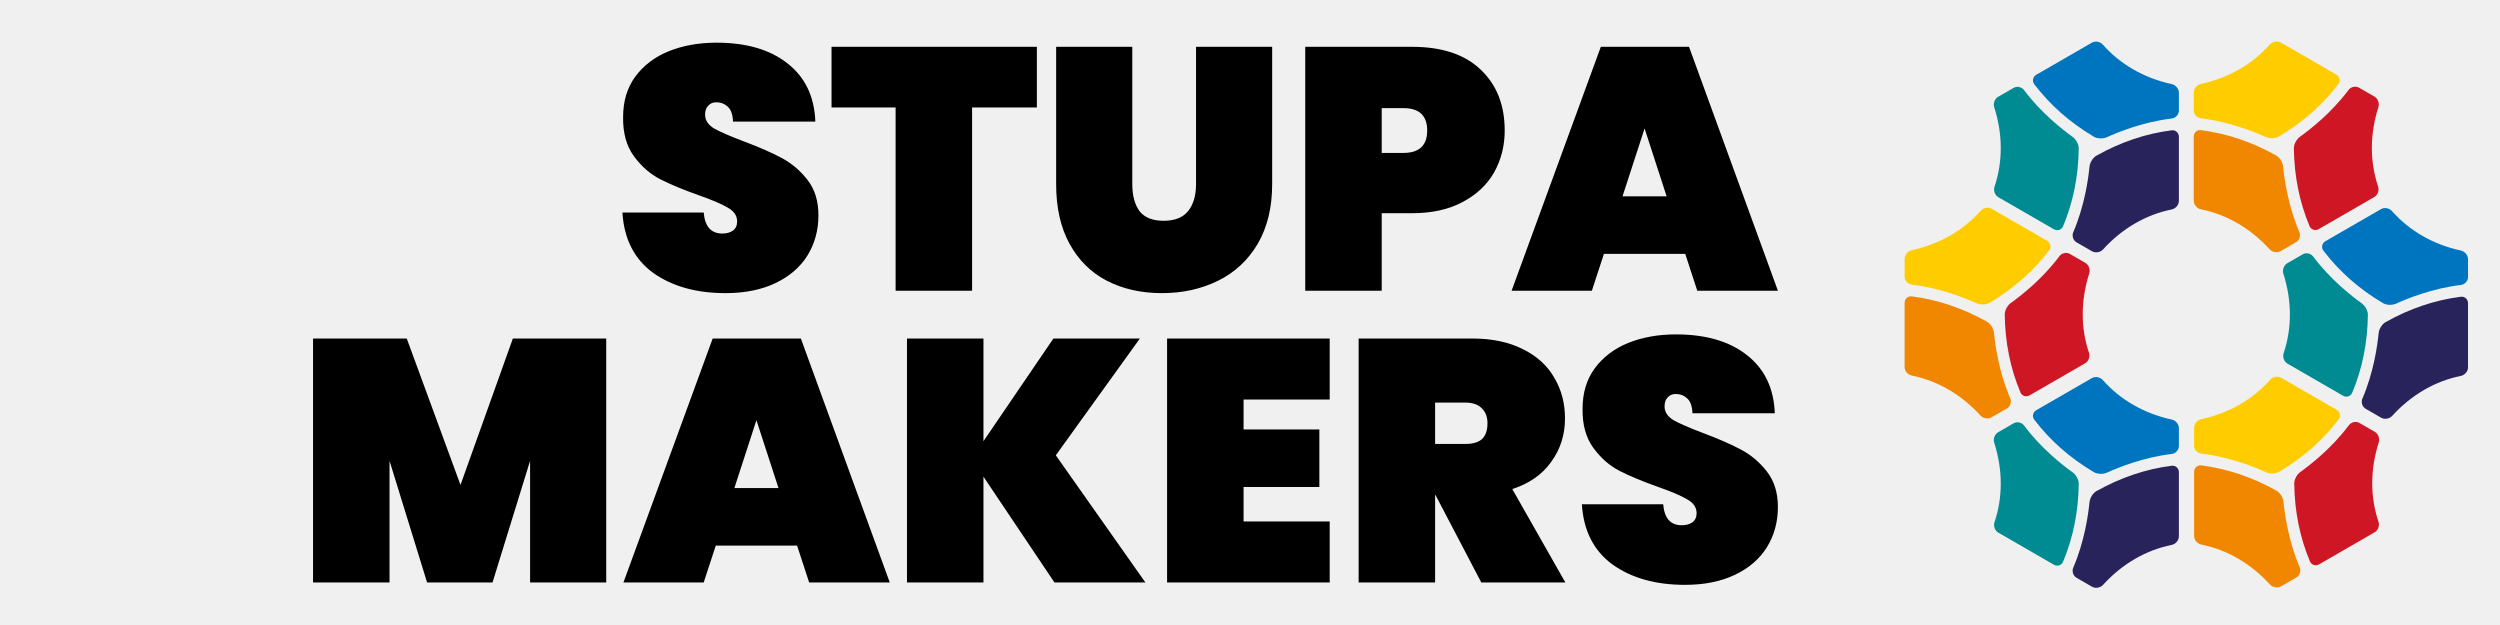
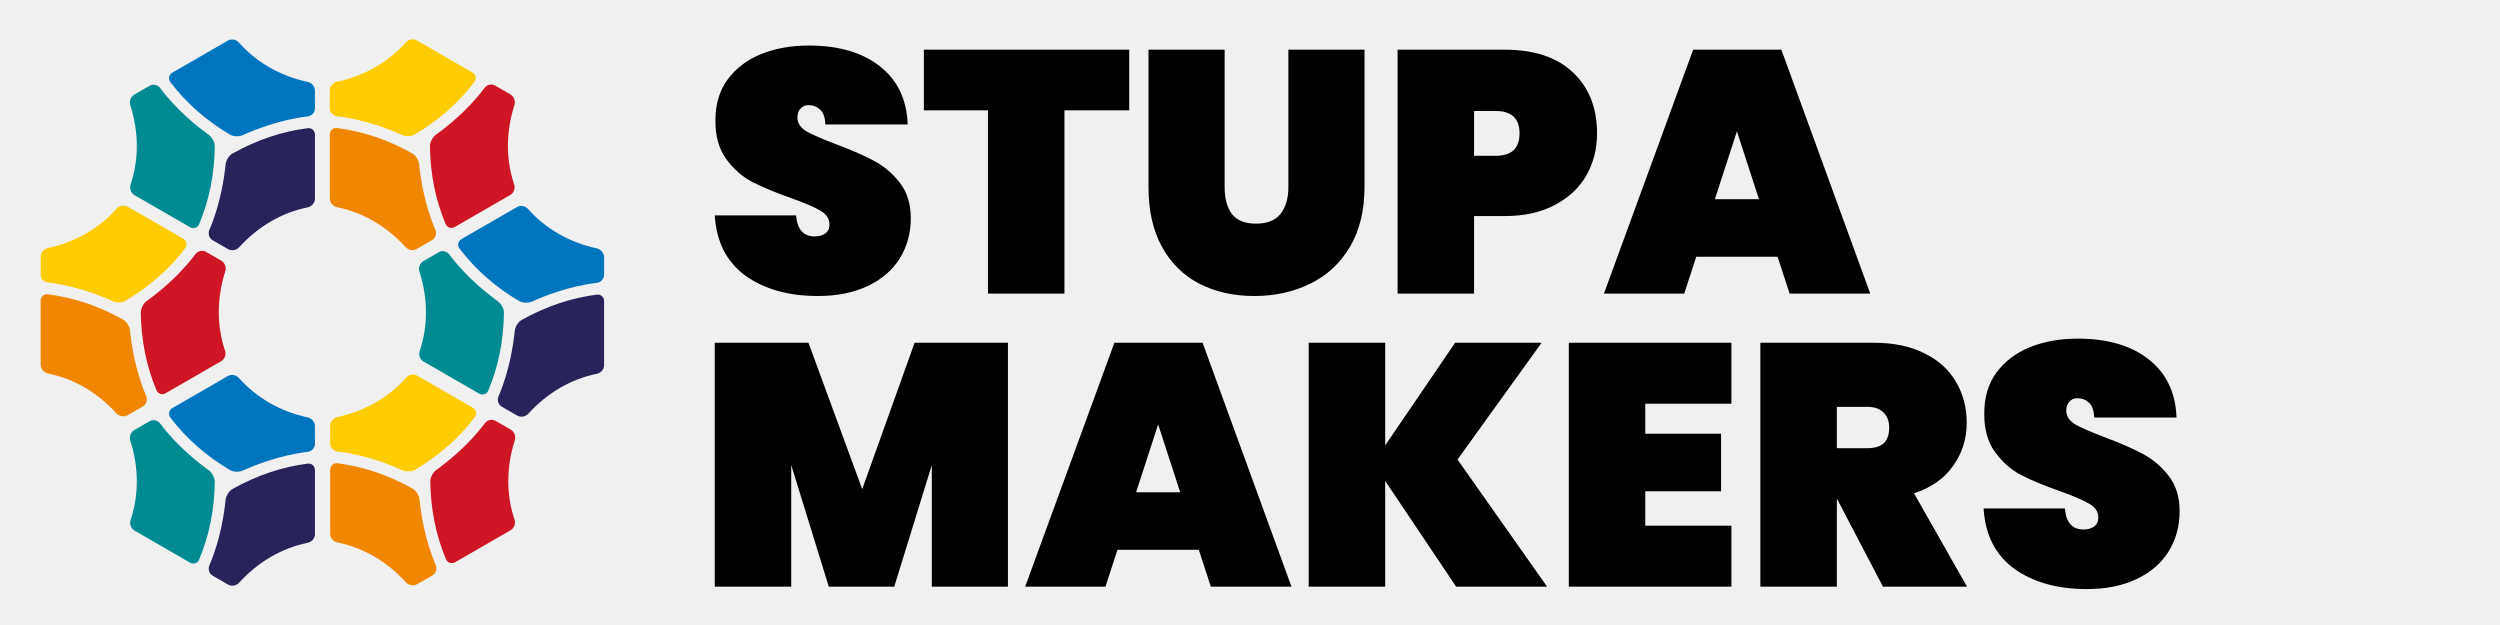
<svg xmlns="http://www.w3.org/2000/svg" width="2048mm" height="512mm" viewBox="0 0 2048 512" version="1.1" id="svg1" xml:space="preserve">
  <defs id="defs1" />
  <g id="layer2">
-     <g id="g1" style="fill:#000000;fill-opacity:1">
-       <path d="M 496.619,277.319 V 477.133 H 434.248 V 377.508 l -30.762,99.624 h -53.622 l -30.762,-99.624 v 99.624 H 256.448 V 277.319 h 76.764 l 44.027,119.944 42.898,-119.944 z m 156.351,169.615 h -66.604 l -9.878,30.198 h -65.758 l 73.096,-199.813 h 72.249 l 72.813,199.813 h -66.04 z m -15.24,-47.131 -18.062,-55.598 -18.062,55.598 z m 226.06,77.329 -58.138,-86.642 v 86.642 H 742.999 V 277.319 h 62.653 v 84.102 l 57.291,-84.102 h 70.838 l -68.862,95.673 73.378,104.14 z M 1018.73,327.273 v 24.553 h 62.089 v 47.131 h -62.089 v 28.222 h 70.555 v 49.953 H 956.076 V 277.319 h 133.209 v 49.953 z m 194.733,149.86 -37.535,-71.684 h -0.282 v 71.684 h -62.653 V 277.319 h 93.133 q 24.271,0 41.487,8.749 17.215,8.467 25.682,23.424 8.749,14.676 8.749,33.302 0,20.038 -11.289,35.56 -11.007,15.522 -31.891,22.296 l 43.462,76.482 z M 1175.645,363.679 h 24.835 q 9.031,0 13.547,-3.951 4.516,-4.233 4.516,-12.982 0,-7.902 -4.798,-12.418 -4.516,-4.516 -13.264,-4.516 h -24.835 z m 204.611,115.429 q -35.842,0 -59.267,-16.651 -23.142,-16.933 -25.118,-49.389 h 66.604 q 1.411,17.216 15.24,17.216 5.08,0 8.467,-2.258 3.669,-2.54 3.669,-7.62 0,-7.056 -7.62,-11.289 -7.62,-4.516 -23.707,-10.16 -19.191,-6.773 -31.891,-13.264 -12.418,-6.491 -21.449,-18.909 -9.031,-12.418 -8.749,-31.891 0,-19.473 9.878,-33.02 10.16,-13.829 27.375,-20.884 17.498,-7.056 39.229,-7.056 36.689,0 58.138,16.933 21.731,16.933 22.86,47.696 h -67.451 q -0.282,-8.467 -4.233,-12.136 -3.951,-3.669 -9.595,-3.669 -3.951,0 -6.491,2.822 -2.54,2.54 -2.54,7.338 0,6.773 7.338,11.289 7.62,4.233 23.989,10.442 18.909,7.056 31.044,13.547 12.418,6.491 21.449,18.062 9.031,11.571 9.031,29.069 0,18.344 -9.031,33.02 -9.031,14.393 -26.247,22.578 -17.215,8.184 -40.922,8.184 z" id="text1" style="font-weight:900;font-size:282.222px;font-family:Poppins;-inkscape-font-specification:'Poppins, Heavy';letter-spacing:0px;stroke-width:1.058;stroke-linecap:round;stroke-linejoin:round" aria-label="MAKERS" />
-       <path d="m 594.268,240.135 q -35.842,0 -59.267,-16.651 -23.142,-16.933 -25.118,-49.389 h 66.604 q 1.411,17.216 15.24,17.216 5.08,0 8.467,-2.258 3.669,-2.54 3.669,-7.62 0,-7.056 -7.62,-11.289 -7.62,-4.516 -23.707,-10.16 -19.191,-6.773 -31.891,-13.264 -12.418,-6.491 -21.449,-18.909 -9.031,-12.418 -8.749,-31.891 0,-19.473 9.878,-33.02 10.16,-13.829 27.376,-20.884 17.498,-7.056 39.229,-7.056 36.689,0 58.138,16.933 21.731,16.933 22.86,47.696 h -67.451 q -0.282,-8.467 -4.233,-12.136 -3.951,-3.669 -9.596,-3.669 -3.951,0 -6.491,2.822 -2.54,2.54 -2.54,7.338 0,6.773 7.338,11.289 7.62,4.233 23.989,10.442 18.909,7.056 31.044,13.547 12.418,6.491 21.449,18.062 9.031,11.571 9.031,29.069 0,18.344 -9.031,33.02 -9.031,14.393 -26.247,22.578 -17.216,8.184 -40.922,8.184 z M 849.397,38.346 v 49.671 h -53.058 v 150.142 H 733.686 V 88.017 H 681.192 V 38.346 Z m 78.175,0 v 112.607 q 0,13.829 5.927,22.013 6.209,7.902 19.756,7.902 13.547,0 20.038,-7.902 6.491,-8.184 6.491,-22.013 V 38.346 h 62.371 v 112.607 q 0,28.504 -11.853,48.824 -11.853,20.038 -32.456,30.198 -20.602,10.16 -46.002,10.16 -25.4,0 -45.156,-10.16 -19.473,-10.16 -30.48,-30.198 -11.007,-20.038 -11.007,-48.824 V 38.346 Z M 1232.654,106.926 q 0,18.909 -8.749,34.431 -8.749,15.24 -25.964,24.271 -16.933,9.031 -41.204,9.031 h -24.836 v 63.5 h -62.653 V 38.346 h 87.489 q 36.689,0 56.162,18.627 19.756,18.627 19.756,49.953 z m -82.973,18.344 q 19.473,0 19.473,-18.344 0,-18.344 -19.473,-18.344 h -17.78 v 36.689 z m 230.858,82.691 h -66.604 l -9.878,30.198 h -65.758 l 73.096,-199.813 h 72.249 l 72.813,199.813 h -66.04 z m -15.24,-47.131 -18.062,-55.598 -18.062,55.598 z" id="text1-5" style="font-weight:900;font-size:282.222px;font-family:Poppins;-inkscape-font-specification:'Poppins, Heavy';letter-spacing:0px;stroke-width:1.058;stroke-linecap:round;stroke-linejoin:round" aria-label="STUPA" />
+     <g id="g1" style="fill:#ffffff;fill-opacity:1" transform="translate(329.0848,-1.033803)">
+       <path d="m 496.619,281.822 v 199.813 h -62.371 v -99.624 l -30.762,99.624 h -53.622 l -30.762,-99.624 v 99.624 H 256.448 V 281.822 h 76.764 L 377.239,401.766 420.137,281.822 Z m 156.351,169.615 h -66.604 l -9.878,30.198 h -65.758 l 73.096,-199.813 h 72.249 l 72.813,199.813 H 662.848 Z M 637.73,404.306 619.668,348.708 601.606,404.306 Z m 226.06,77.329 -58.138,-86.642 v 86.642 H 742.999 V 281.822 h 62.653 v 84.102 l 57.291,-84.102 h 70.838 l -68.862,95.673 73.378,104.14 z M 1018.73,331.775 v 24.553 h 62.089 v 47.131 h -62.089 v 28.222 h 70.555 v 49.953 H 956.076 V 281.822 h 133.209 v 49.953 z m 194.733,149.86 -37.535,-71.684 h -0.282 v 71.684 h -62.653 V 281.822 h 93.133 q 24.271,0 41.487,8.749 17.215,8.467 25.682,23.424 8.749,14.676 8.749,33.302 0,20.038 -11.289,35.56 -11.007,15.522 -31.891,22.296 l 43.462,76.482 z M 1175.645,368.182 h 24.835 q 9.031,0 13.547,-3.951 4.516,-4.233 4.516,-12.982 0,-7.902 -4.798,-12.418 -4.516,-4.516 -13.264,-4.516 h -24.835 z m 204.611,115.429 q -35.842,0 -59.267,-16.651 -23.142,-16.933 -25.118,-49.389 h 66.604 q 1.411,17.216 15.24,17.216 5.08,0 8.467,-2.258 3.669,-2.54 3.669,-7.62 0,-7.056 -7.62,-11.289 -7.62,-4.516 -23.707,-10.16 -19.191,-6.773 -31.891,-13.264 -12.418,-6.491 -21.449,-18.909 -9.031,-12.418 -8.749,-31.891 0,-19.473 9.878,-33.02 10.16,-13.829 27.375,-20.884 17.498,-7.056 39.229,-7.056 36.689,0 58.138,16.933 21.731,16.933 22.86,47.696 h -67.451 q -0.282,-8.467 -4.233,-12.136 -3.951,-3.669 -9.595,-3.669 -3.951,0 -6.491,2.822 -2.54,2.54 -2.54,7.338 0,6.773 7.338,11.289 7.62,4.233 23.989,10.442 18.909,7.056 31.044,13.547 12.418,6.491 21.449,18.062 9.031,11.571 9.031,29.069 0,18.344 -9.031,33.02 -9.031,14.393 -26.247,22.578 -17.215,8.184 -40.922,8.184 z" id="text1" style="font-weight:900;font-size:282.222px;font-family:Poppins;-inkscape-font-specification:'Poppins, Heavy';letter-spacing:0px;stroke-width:1.058;stroke-linecap:round;stroke-linejoin:round;fill:#000000;fill-opacity:1" aria-label="MAKERS" />
+       <path d="m 340.832,243.521 q -35.842,0 -59.267,-16.651 -23.142,-16.933 -25.118,-49.389 h 66.604 q 1.411,17.216 15.24,17.216 5.08,0 8.467,-2.258 3.669,-2.54 3.669,-7.62 0,-7.056 -7.62,-11.289 -7.62,-4.516 -23.707,-10.16 -19.191,-6.773 -31.891,-13.264 -12.418,-6.491 -21.449,-18.909 -9.031,-12.418 -8.749,-31.891 0,-19.473 9.878,-33.02 10.16,-13.829 27.376,-20.884 17.498,-7.056 39.229,-7.056 36.689,0 58.138,16.933 21.731,16.933 22.86,47.696 h -67.451 q -0.282,-8.467 -4.233,-12.136 -3.951,-3.669 -9.596,-3.669 -3.951,0 -6.491,2.822 -2.54,2.54 -2.54,7.338 0,6.773 7.338,11.289 7.62,4.233 23.989,10.442 18.909,7.056 31.044,13.547 12.418,6.491 21.449,18.062 9.031,11.571 9.031,29.069 0,18.344 -9.031,33.02 -9.031,14.393 -26.247,22.578 -17.216,8.184 -40.922,8.184 z M 595.961,41.733 v 49.671 H 542.903 V 241.546 H 480.25 V 91.404 h -52.493 v -49.671 z m 78.175,0 V 154.339 q 0,13.829 5.927,22.013 6.209,7.902 19.756,7.902 13.547,0 20.038,-7.902 6.491,-8.184 6.491,-22.013 V 41.733 H 788.718 V 154.339 q 0,28.504 -11.853,48.824 -11.853,20.038 -32.456,30.198 -20.602,10.16 -46.002,10.16 -25.4,0 -45.156,-10.16 -19.473,-10.16 -30.48,-30.198 -11.007,-20.038 -11.007,-48.824 V 41.733 Z M 979.218,110.313 q 0,18.909 -8.749,34.431 -8.749,15.24 -25.964,24.271 -16.933,9.031 -41.204,9.031 H 878.465 V 241.546 H 815.812 V 41.733 h 87.489 q 36.689,0 56.162,18.627 19.756,18.627 19.756,49.953 z M 896.245,128.657 q 19.473,0 19.473,-18.344 0,-18.344 -19.473,-18.344 h -17.78 V 128.657 Z m 230.858,82.691 h -66.604 l -9.878,30.198 h -65.758 l 73.096,-199.813 h 72.249 l 72.813,199.813 h -66.04 z m -15.24,-47.131 -18.062,-55.598 -18.062,55.598 z" id="text1-5" style="font-weight:900;font-size:282.222px;font-family:Poppins;-inkscape-font-specification:'Poppins, Heavy';letter-spacing:0px;stroke-width:1.058;stroke-linecap:round;stroke-linejoin:round;fill:#000000;fill-opacity:1" aria-label="STUPA" />
    </g>
-     <g id="layer1-4" transform="translate(1536)">
+     <g id="layer1-4" transform="translate(9.059689,-1.737442)">
      <g id="g11-7-0-0-9-0-20-7" transform="matrix(0,0.5966712,0.5966712,0,393.2673,161.8701)" style="stroke-width:0.443">
        <path id="path3-9-3-3-8-7-0-1-0-3-2-8" style="fill:#ffcc00;fill-opacity:1;fill-rule:nonzero;stroke:none;stroke-width:5.876;stroke-dasharray:none;stroke-opacity:1" d="m 72.187,-608.635 c -8.389,38.444 -27.282,70.834 -54.179,94.614 -4.137,3.658 -5.45,10.27 -2.689,15.053 14.676,25.421 29.352,50.842 44.028,76.263 2.761,4.783 8.674,6.098 13.069,2.754 28.548,-21.72 52.511,-48.958 72.014,-81.766 2.822,-4.747 3.005,-12.691 0.728,-17.722 -7.111,-15.718 -21.091,-50.131 -25.686,-89.061 -0.647,-5.484 -5.431,-9.954 -10.954,-9.954 l -24.441,-6e-5 c -5.523,-2e-5 -10.714,4.423 -11.891,9.819 z" />
        <path id="path3-9-3-3-8-7-3-1-7-3-6-3-4" style="fill:#f18700;fill-opacity:1;fill-rule:nonzero;stroke:none;stroke-width:5.876;stroke-dasharray:none;stroke-opacity:1" d="m 72.187,-608.635 c -8.389,38.444 -27.282,70.834 -54.179,94.614 -4.137,3.658 -5.45,10.27 -2.689,15.053 14.676,25.421 29.352,50.842 44.028,76.263 2.761,4.783 8.674,6.098 13.069,2.754 28.548,-21.72 52.511,-48.958 72.014,-81.766 2.822,-4.747 3.005,-12.691 0.728,-17.722 -7.111,-15.718 -21.091,-50.131 -25.686,-89.061 -0.647,-5.484 -5.431,-9.954 -10.954,-9.954 l -24.441,-6e-5 c -5.523,-2e-5 -10.714,4.423 -11.891,9.819 z" transform="rotate(120,158.4647,-495.9828)" />
        <path id="path3-9-3-3-8-7-3-5-2-9-3-2-7-5" style="fill:#ce1625;fill-opacity:1;fill-rule:nonzero;stroke:none;stroke-width:5.876;stroke-dasharray:none;stroke-opacity:1" d="m 72.187,-608.635 c -8.389,38.444 -27.282,70.834 -54.179,94.614 -4.137,3.658 -5.45,10.27 -2.689,15.053 14.676,25.421 29.352,50.842 44.028,76.263 2.761,4.783 8.674,6.098 13.069,2.754 28.548,-21.72 52.511,-48.958 72.014,-81.766 2.822,-4.747 3.005,-12.691 0.728,-17.722 -7.111,-15.718 -21.091,-50.131 -25.686,-89.061 -0.647,-5.484 -5.431,-9.954 -10.954,-9.954 l -24.441,-6e-5 c -5.523,-2e-5 -10.714,4.423 -11.891,9.819 z" transform="rotate(-120,158.4541,-495.9912)" />
      </g>
      <g id="g11-7-0-0-9-0-0-5-0" transform="matrix(0.5167325,-0.2983356,0.2983356,0.5167325,241.9547,423.9357)" style="stroke-width:0.443">
        <path id="path3-9-3-3-8-7-0-1-0-3-1-9-3" style="fill:#008b92;fill-opacity:1;fill-rule:nonzero;stroke:none;stroke-width:5.876;stroke-dasharray:none;stroke-opacity:1" d="m 72.187,-608.635 c -8.389,38.444 -27.282,70.834 -54.179,94.614 -4.137,3.658 -5.45,10.27 -2.689,15.053 14.676,25.421 29.352,50.842 44.028,76.263 2.761,4.783 8.674,6.098 13.069,2.754 28.548,-21.72 52.511,-48.958 72.014,-81.766 2.822,-4.747 3.005,-12.691 0.728,-17.722 -7.111,-15.718 -21.091,-50.131 -25.686,-89.061 -0.647,-5.484 -5.431,-9.954 -10.954,-9.954 l -24.441,-6e-5 c -5.523,-2e-5 -10.714,4.423 -11.891,9.819 z" />
        <path id="path3-9-3-3-8-7-3-1-7-3-6-9-2-6" style="fill:#0075bf;fill-opacity:1;fill-rule:nonzero;stroke:none;stroke-width:5.876;stroke-dasharray:none;stroke-opacity:1" d="m 72.187,-608.635 c -8.389,38.444 -27.282,70.834 -54.179,94.614 -4.137,3.658 -5.45,10.27 -2.689,15.053 14.676,25.421 29.352,50.842 44.028,76.263 2.761,4.783 8.674,6.098 13.069,2.754 28.548,-21.72 52.511,-48.958 72.014,-81.766 2.822,-4.747 3.005,-12.691 0.728,-17.722 -7.111,-15.718 -21.091,-50.131 -25.686,-89.061 -0.647,-5.484 -5.431,-9.954 -10.954,-9.954 l -24.441,-6e-5 c -5.523,-2e-5 -10.714,4.423 -11.891,9.819 z" transform="rotate(120,158.4647,-495.9828)" />
        <path id="path3-9-3-3-8-7-3-5-2-9-3-2-6-2-1" style="fill:#29235c;fill-opacity:1;fill-rule:nonzero;stroke:none;stroke-width:5.876;stroke-dasharray:none;stroke-opacity:1" d="m 72.187,-608.635 c -8.389,38.444 -27.282,70.834 -54.179,94.614 -4.137,3.658 -5.45,10.27 -2.689,15.053 14.676,25.421 29.352,50.842 44.028,76.263 2.761,4.783 8.674,6.098 13.069,2.754 28.548,-21.72 52.511,-48.958 72.014,-81.766 2.822,-4.747 3.005,-12.691 0.728,-17.722 -7.111,-15.718 -21.091,-50.131 -25.686,-89.061 -0.647,-5.484 -5.431,-9.954 -10.954,-9.954 l -24.441,-6e-5 c -5.523,-2e-5 -10.714,4.423 -11.891,9.819 z" transform="rotate(-120,158.4541,-495.9912)" />
      </g>
      <g id="g11-7-0-0-9-0-2-89-0" transform="matrix(0,0.5966712,0.5966712,0,630.1328,25.68422)" style="stroke-width:0.443">
        <path id="path3-9-3-3-8-7-0-1-0-3-16-7-6" style="fill:#ffcc00;fill-opacity:1;fill-rule:nonzero;stroke:none;stroke-width:5.876;stroke-dasharray:none;stroke-opacity:1" d="m 72.187,-608.635 c -8.389,38.444 -27.282,70.834 -54.179,94.614 -4.137,3.658 -5.45,10.27 -2.689,15.053 14.676,25.421 29.352,50.842 44.028,76.263 2.761,4.783 8.674,6.098 13.069,2.754 28.548,-21.72 52.511,-48.958 72.014,-81.766 2.822,-4.747 3.005,-12.691 0.728,-17.722 -7.111,-15.718 -21.091,-50.131 -25.686,-89.061 -0.647,-5.484 -5.431,-9.954 -10.954,-9.954 l -24.441,-6e-5 c -5.523,-2e-5 -10.714,4.423 -11.891,9.819 z" />
        <path id="path3-9-3-3-8-7-3-1-7-3-6-2-36-3" style="fill:#f18700;fill-opacity:1;fill-rule:nonzero;stroke:none;stroke-width:5.876;stroke-dasharray:none;stroke-opacity:1" d="m 72.187,-608.635 c -8.389,38.444 -27.282,70.834 -54.179,94.614 -4.137,3.658 -5.45,10.27 -2.689,15.053 14.676,25.421 29.352,50.842 44.028,76.263 2.761,4.783 8.674,6.098 13.069,2.754 28.548,-21.72 52.511,-48.958 72.014,-81.766 2.822,-4.747 3.005,-12.691 0.728,-17.722 -7.111,-15.718 -21.091,-50.131 -25.686,-89.061 -0.647,-5.484 -5.431,-9.954 -10.954,-9.954 l -24.441,-6e-5 c -5.523,-2e-5 -10.714,4.423 -11.891,9.819 z" transform="rotate(120,158.4647,-495.9828)" />
        <path id="path3-9-3-3-8-7-3-5-2-9-3-2-1-1-2" style="fill:#ce1625;fill-opacity:1;fill-rule:nonzero;stroke:none;stroke-width:5.876;stroke-dasharray:none;stroke-opacity:1" d="m 72.187,-608.635 c -8.389,38.444 -27.282,70.834 -54.179,94.614 -4.137,3.658 -5.45,10.27 -2.689,15.053 14.676,25.421 29.352,50.842 44.028,76.263 2.761,4.783 8.674,6.098 13.069,2.754 28.548,-21.72 52.511,-48.958 72.014,-81.766 2.822,-4.747 3.005,-12.691 0.728,-17.722 -7.111,-15.718 -21.091,-50.131 -25.686,-89.061 -0.647,-5.484 -5.431,-9.954 -10.954,-9.954 l -24.441,-6e-5 c -5.523,-2e-5 -10.714,4.423 -11.891,9.819 z" transform="rotate(-120,158.4541,-495.9912)" />
      </g>
      <g id="g11-7-0-0-9-0-2-8-2-0" transform="matrix(0,0.5966712,0.5966712,0,630.4357,300.3128)" style="stroke-width:0.443">
        <path id="path3-9-3-3-8-7-0-1-0-3-16-6-9-6" style="fill:#ffcc00;fill-opacity:1;fill-rule:nonzero;stroke:none;stroke-width:5.876;stroke-dasharray:none;stroke-opacity:1" d="m 72.187,-608.635 c -8.389,38.444 -27.282,70.834 -54.179,94.614 -4.137,3.658 -5.45,10.27 -2.689,15.053 14.676,25.421 29.352,50.842 44.028,76.263 2.761,4.783 8.674,6.098 13.069,2.754 28.548,-21.72 52.511,-48.958 72.014,-81.766 2.822,-4.747 3.005,-12.691 0.728,-17.722 -7.111,-15.718 -21.091,-50.131 -25.686,-89.061 -0.647,-5.484 -5.431,-9.954 -10.954,-9.954 l -24.441,-6e-5 c -5.523,-2e-5 -10.714,4.423 -11.891,9.819 z" />
        <path id="path3-9-3-3-8-7-3-1-7-3-6-2-3-3-1" style="fill:#f18700;fill-opacity:1;fill-rule:nonzero;stroke:none;stroke-width:5.876;stroke-dasharray:none;stroke-opacity:1" d="m 72.187,-608.635 c -8.389,38.444 -27.282,70.834 -54.179,94.614 -4.137,3.658 -5.45,10.27 -2.689,15.053 14.676,25.421 29.352,50.842 44.028,76.263 2.761,4.783 8.674,6.098 13.069,2.754 28.548,-21.72 52.511,-48.958 72.014,-81.766 2.822,-4.747 3.005,-12.691 0.728,-17.722 -7.111,-15.718 -21.091,-50.131 -25.686,-89.061 -0.647,-5.484 -5.431,-9.954 -10.954,-9.954 l -24.441,-6e-5 c -5.523,-2e-5 -10.714,4.423 -11.891,9.819 z" transform="rotate(120,158.4647,-495.9828)" />
        <path id="path3-9-3-3-8-7-3-5-2-9-3-2-1-8-1-5" style="fill:#ce1625;fill-opacity:1;fill-rule:nonzero;stroke:none;stroke-width:5.876;stroke-dasharray:none;stroke-opacity:1" d="m 72.187,-608.635 c -8.389,38.444 -27.282,70.834 -54.179,94.614 -4.137,3.658 -5.45,10.27 -2.689,15.053 14.676,25.421 29.352,50.842 44.028,76.263 2.761,4.783 8.674,6.098 13.069,2.754 28.548,-21.72 52.511,-48.958 72.014,-81.766 2.822,-4.747 3.005,-12.691 0.728,-17.722 -7.111,-15.718 -21.091,-50.131 -25.686,-89.061 -0.647,-5.484 -5.431,-9.954 -10.954,-9.954 l -24.441,-6e-5 c -5.523,-2e-5 -10.714,4.423 -11.891,9.819 z" transform="rotate(-120,158.4541,-495.9912)" />
      </g>
      <g id="g11-7-0-0-9-0-0-0-94-5" transform="matrix(0.5167325,-0.2983356,0.2983356,0.5167325,478.8201,560.2897)" style="stroke-width:0.443">
        <path id="path3-9-3-3-8-7-0-1-0-3-1-1-78-4" style="fill:#008b92;fill-opacity:1;fill-rule:nonzero;stroke:none;stroke-width:5.876;stroke-dasharray:none;stroke-opacity:1" d="m 72.187,-608.635 c -8.389,38.444 -27.282,70.834 -54.179,94.614 -4.137,3.658 -5.45,10.27 -2.689,15.053 14.676,25.421 29.352,50.842 44.028,76.263 2.761,4.783 8.674,6.098 13.069,2.754 28.548,-21.72 52.511,-48.958 72.014,-81.766 2.822,-4.747 3.005,-12.691 0.728,-17.722 -7.111,-15.718 -21.091,-50.131 -25.686,-89.061 -0.647,-5.484 -5.431,-9.954 -10.954,-9.954 l -24.441,-6e-5 c -5.523,-2e-5 -10.714,4.423 -11.891,9.819 z" />
        <path id="path3-9-3-3-8-7-3-1-7-3-6-9-9-4-7" style="fill:#0075bf;fill-opacity:1;fill-rule:nonzero;stroke:none;stroke-width:5.876;stroke-dasharray:none;stroke-opacity:1" d="m 72.187,-608.635 c -8.389,38.444 -27.282,70.834 -54.179,94.614 -4.137,3.658 -5.45,10.27 -2.689,15.053 14.676,25.421 29.352,50.842 44.028,76.263 2.761,4.783 8.674,6.098 13.069,2.754 28.548,-21.72 52.511,-48.958 72.014,-81.766 2.822,-4.747 3.005,-12.691 0.728,-17.722 -7.111,-15.718 -21.091,-50.131 -25.686,-89.061 -0.647,-5.484 -5.431,-9.954 -10.954,-9.954 l -24.441,-6e-5 c -5.523,-2e-5 -10.714,4.423 -11.891,9.819 z" transform="rotate(120,158.4647,-495.9828)" />
        <path id="path3-9-3-3-8-7-3-5-2-9-3-2-6-7-5-6" style="fill:#29235c;fill-opacity:1;fill-rule:nonzero;stroke:none;stroke-width:5.876;stroke-dasharray:none;stroke-opacity:1" d="m 72.187,-608.635 c -8.389,38.444 -27.282,70.834 -54.179,94.614 -4.137,3.658 -5.45,10.27 -2.689,15.053 14.676,25.421 29.352,50.842 44.028,76.263 2.761,4.783 8.674,6.098 13.069,2.754 28.548,-21.72 52.511,-48.958 72.014,-81.766 2.822,-4.747 3.005,-12.691 0.728,-17.722 -7.111,-15.718 -21.091,-50.131 -25.686,-89.061 -0.647,-5.484 -5.431,-9.954 -10.954,-9.954 l -24.441,-6e-5 c -5.523,-2e-5 -10.714,4.423 -11.891,9.819 z" transform="rotate(-120,158.4541,-495.9912)" />
      </g>
      <g id="g11-7-0-0-9-0-0-0-9-0-5" transform="matrix(0.5167325,-0.2983356,0.2983356,0.5167325,241.9547,698.7325)" style="stroke-width:0.443">
        <path id="path3-9-3-3-8-7-0-1-0-3-1-1-5-3-6" style="fill:#008b92;fill-opacity:1;fill-rule:nonzero;stroke:none;stroke-width:5.876;stroke-dasharray:none;stroke-opacity:1" d="m 72.187,-608.635 c -8.389,38.444 -27.282,70.834 -54.179,94.614 -4.137,3.658 -5.45,10.27 -2.689,15.053 14.676,25.421 29.352,50.842 44.028,76.263 2.761,4.783 8.674,6.098 13.069,2.754 28.548,-21.72 52.511,-48.958 72.014,-81.766 2.822,-4.747 3.005,-12.691 0.728,-17.722 -7.111,-15.718 -21.091,-50.131 -25.686,-89.061 -0.647,-5.484 -5.431,-9.954 -10.954,-9.954 l -24.441,-6e-5 c -5.523,-2e-5 -10.714,4.423 -11.891,9.819 z" />
        <path id="path3-9-3-3-8-7-3-1-7-3-6-9-9-1-6-9" style="fill:#0075bf;fill-opacity:1;fill-rule:nonzero;stroke:none;stroke-width:5.876;stroke-dasharray:none;stroke-opacity:1" d="m 72.187,-608.635 c -8.389,38.444 -27.282,70.834 -54.179,94.614 -4.137,3.658 -5.45,10.27 -2.689,15.053 14.676,25.421 29.352,50.842 44.028,76.263 2.761,4.783 8.674,6.098 13.069,2.754 28.548,-21.72 52.511,-48.958 72.014,-81.766 2.822,-4.747 3.005,-12.691 0.728,-17.722 -7.111,-15.718 -21.091,-50.131 -25.686,-89.061 -0.647,-5.484 -5.431,-9.954 -10.954,-9.954 l -24.441,-6e-5 c -5.523,-2e-5 -10.714,4.423 -11.891,9.819 z" transform="rotate(120,158.4647,-495.9828)" />
        <path id="path3-9-3-3-8-7-3-5-2-9-3-2-6-7-2-10-3" style="fill:#29235c;fill-opacity:1;fill-rule:nonzero;stroke:none;stroke-width:5.876;stroke-dasharray:none;stroke-opacity:1" d="m 72.187,-608.635 c -8.389,38.444 -27.282,70.834 -54.179,94.614 -4.137,3.658 -5.45,10.27 -2.689,15.053 14.676,25.421 29.352,50.842 44.028,76.263 2.761,4.783 8.674,6.098 13.069,2.754 28.548,-21.72 52.511,-48.958 72.014,-81.766 2.822,-4.747 3.005,-12.691 0.728,-17.722 -7.111,-15.718 -21.091,-50.131 -25.686,-89.061 -0.647,-5.484 -5.431,-9.954 -10.954,-9.954 l -24.441,-6e-5 c -5.523,-2e-5 -10.714,4.423 -11.891,9.819 z" transform="rotate(-120,158.4541,-495.9912)" />
      </g>
    </g>
  </g>
  <g id="layer1" />
</svg>
